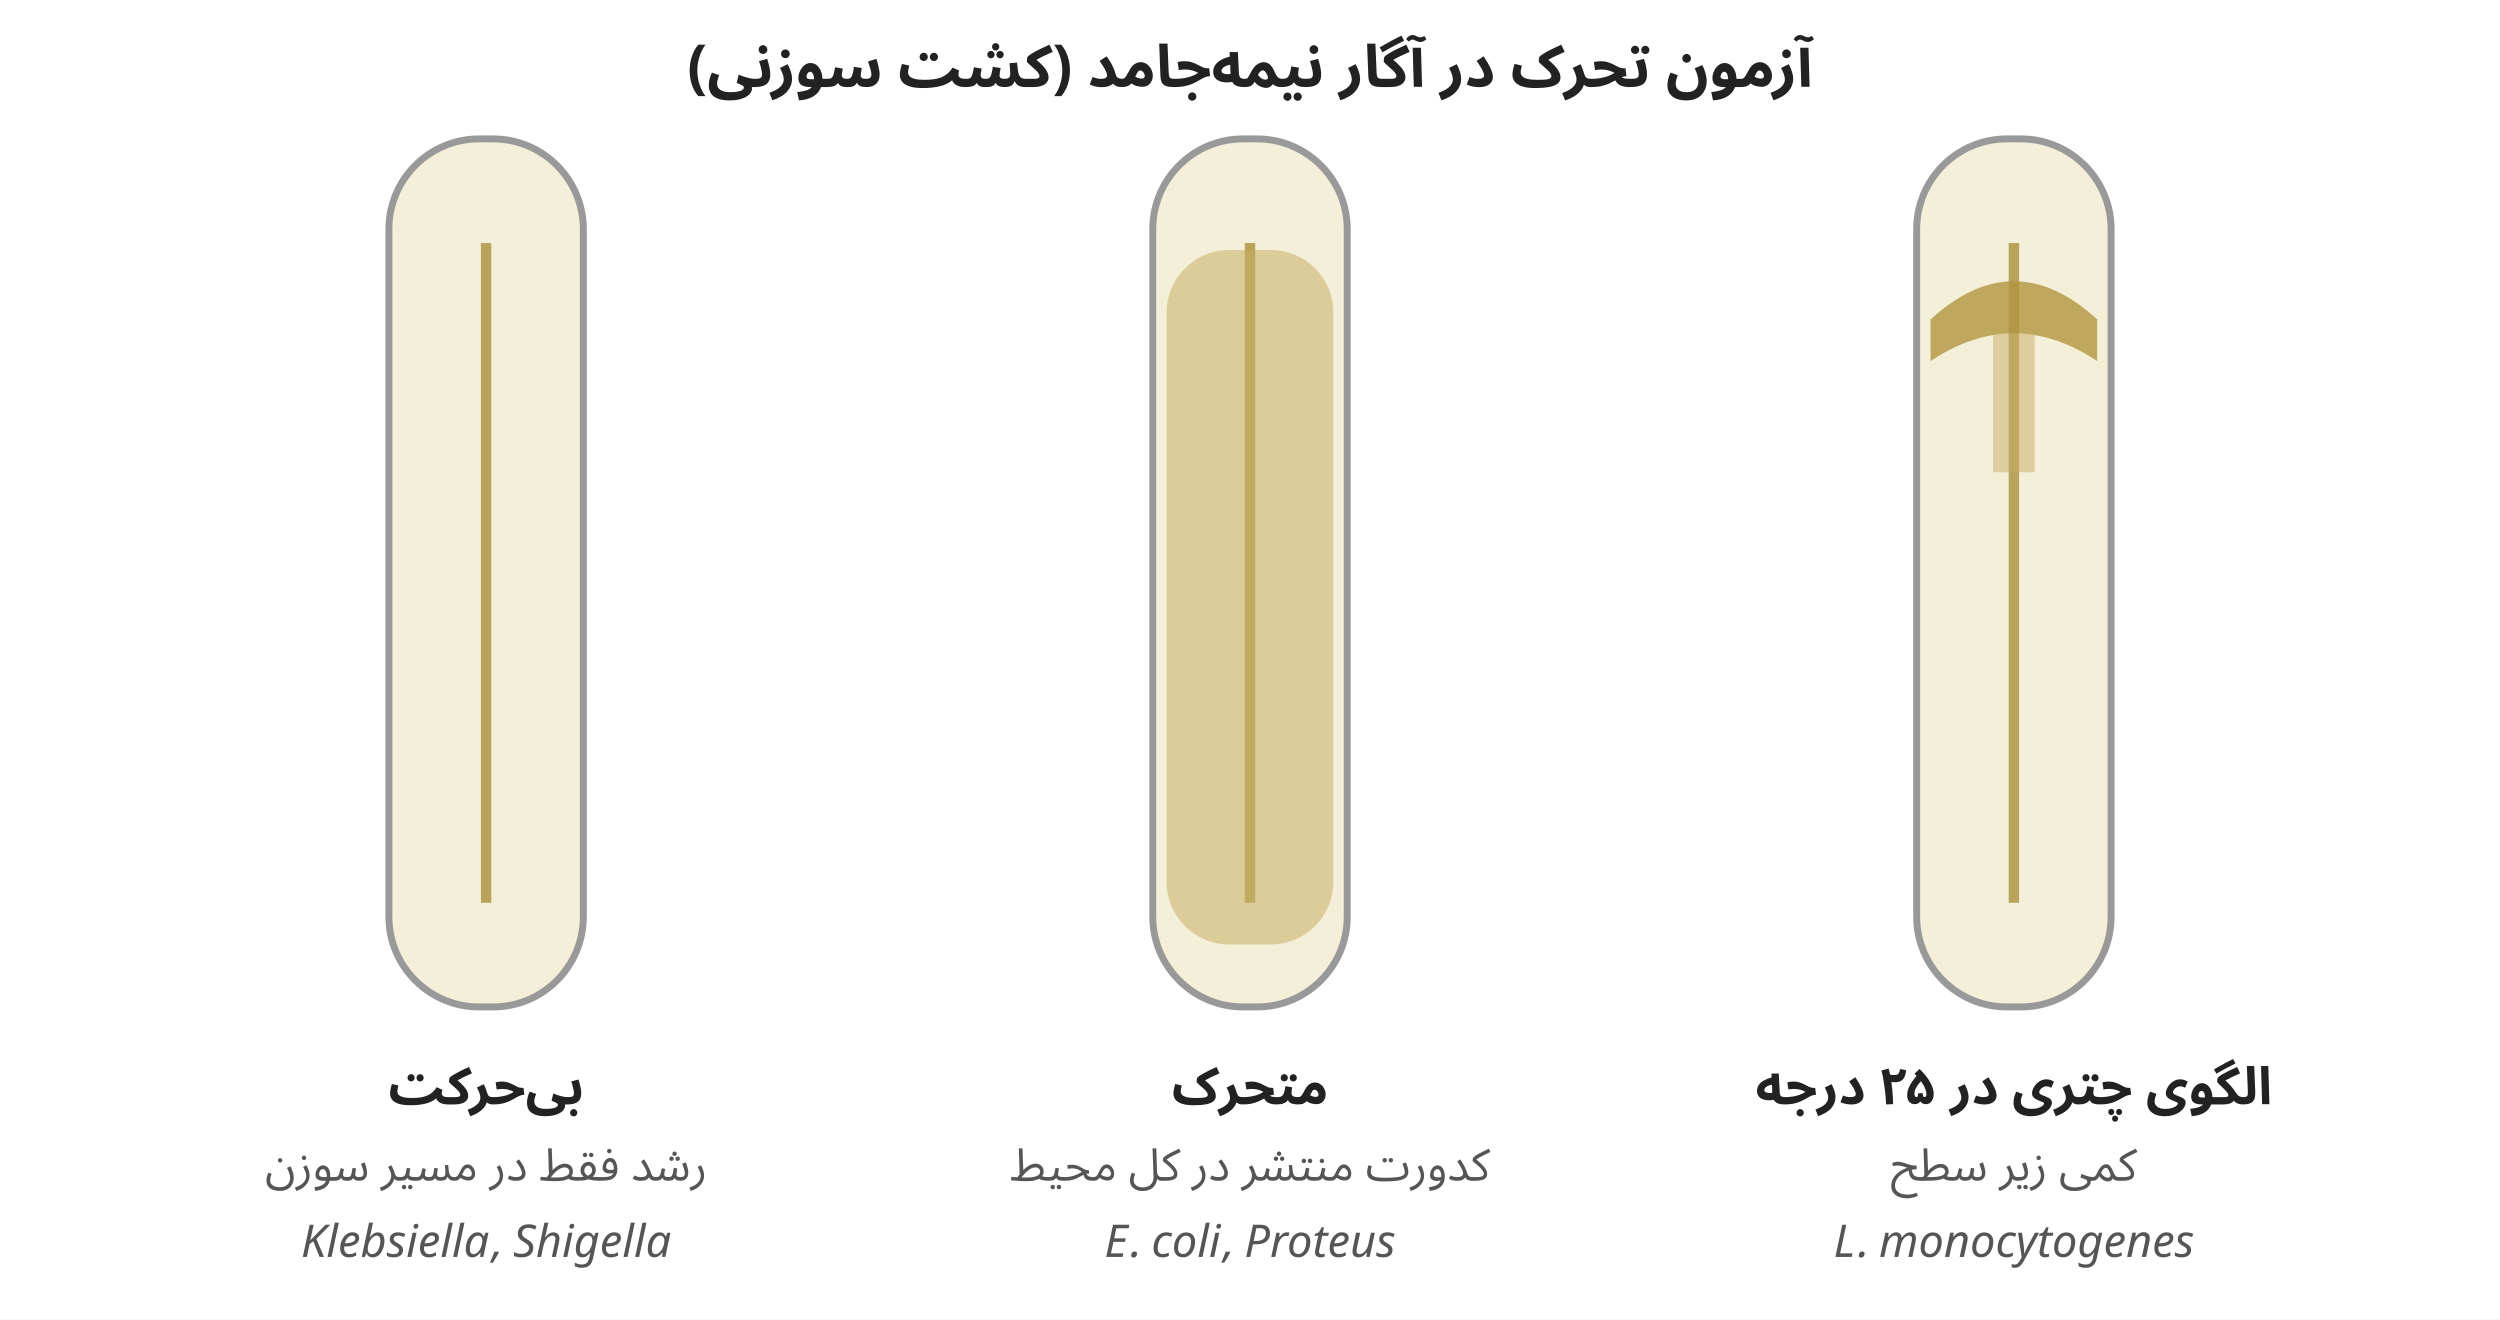
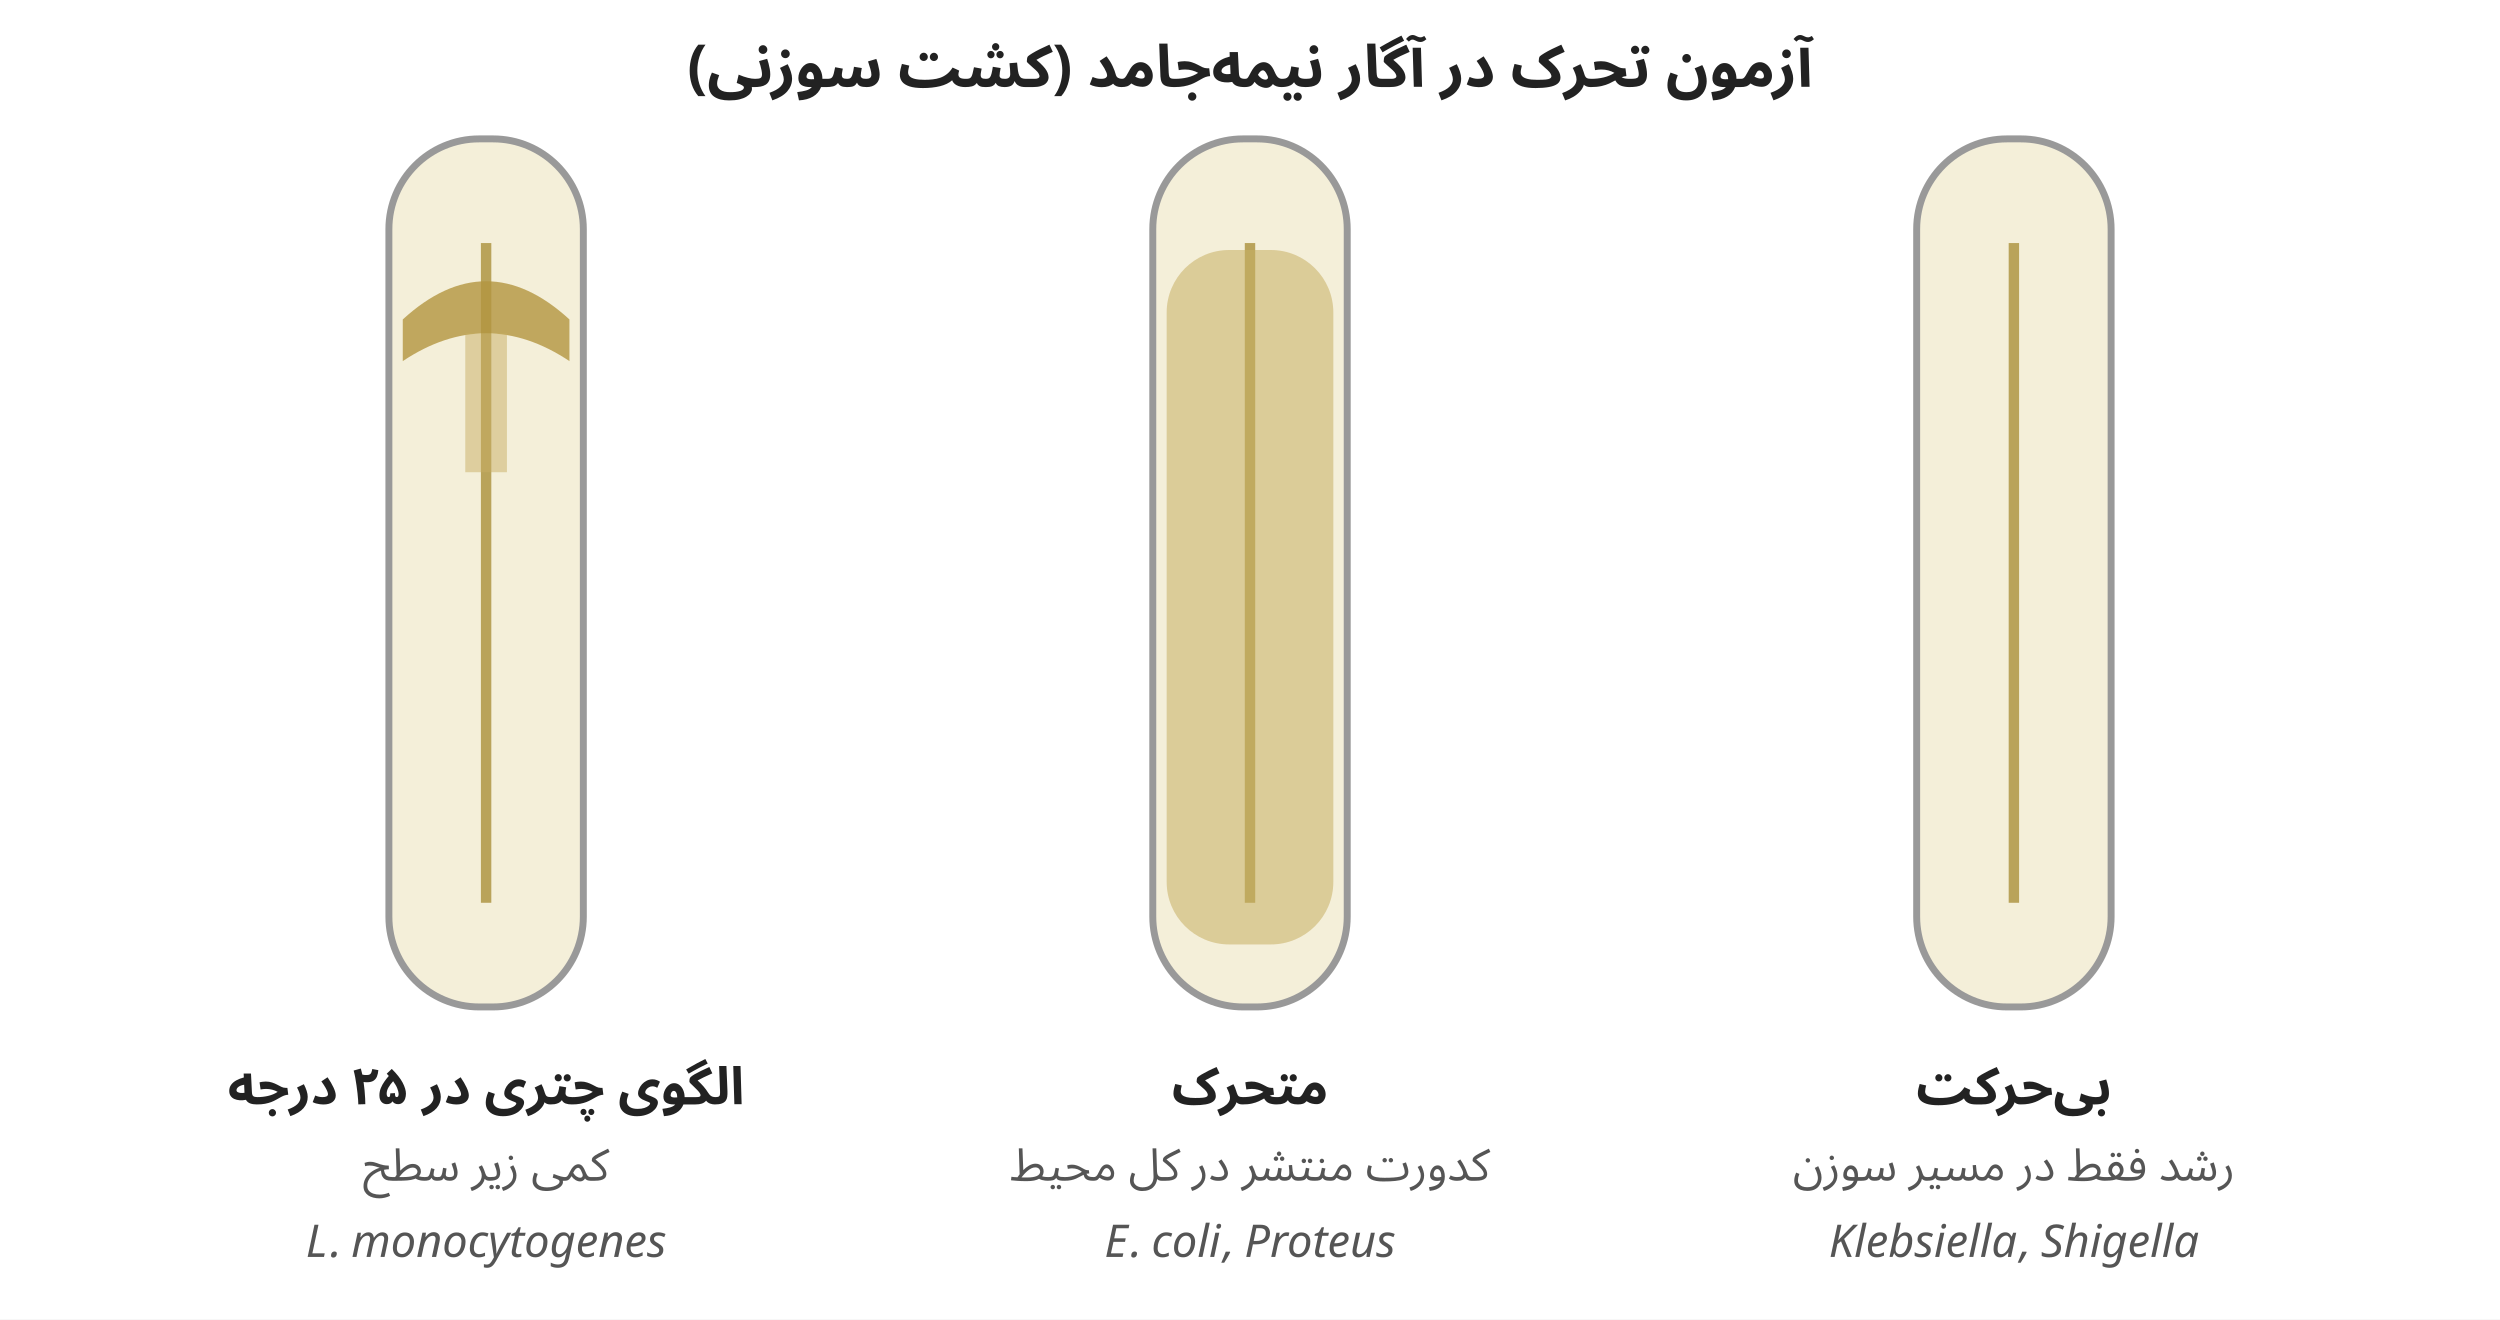
<svg xmlns="http://www.w3.org/2000/svg" viewBox="0 0 720 380" width="720" height="380" font-family="Vazirmatn, Tahoma, 'Noto Sans Arabic', 'Segoe UI', sans-serif" role="img">
  <rect width="720" height="380" fill="#ffffff" />
-   <rect x="112" y="40" width="56" height="250" rx="26" fill="#f4efd9" stroke="#999" stroke-width="2" />
-   <line x1="140" y1="70" x2="140" y2="260" stroke="#b9a35a" stroke-width="3" />
-   <text x="140" y="318" font-size="15" text-anchor="middle" font-weight="bold" fill="#222" direction="rtl" unicode-bidi="embed">بی‌حرکت</text>
-   <text x="140" y="340" font-size="13" text-anchor="middle" font-weight="normal" fill="#555" direction="rtl" unicode-bidi="embed">رشد فقط در مسیر سوزن</text>
-   <text x="140" y="362" font-size="13" text-anchor="middle" font-weight="normal" fill="#555" font-style="italic" direction="ltr">Klebsiella, Shigella</text>
+   <rect x="552" y="40" width="56" height="250" rx="26" fill="#f4efd9" stroke="#999" stroke-width="2" />
+   <line x1="580" y1="70" x2="580" y2="260" stroke="#b9a35a" stroke-width="3" />
+   <text x="580" y="318" font-size="15" text-anchor="middle" font-weight="bold" fill="#222" direction="rtl" unicode-bidi="embed">بی‌حرکت</text>
+   <text x="580" y="340" font-size="13" text-anchor="middle" font-weight="normal" fill="#555" direction="rtl" unicode-bidi="embed">رشد فقط در مسیر سوزن</text>
+   <text x="580" y="362" font-size="13" text-anchor="middle" font-weight="normal" fill="#555" font-style="italic" direction="ltr">Klebsiella, Shigella</text>
  <rect x="332" y="40" width="56" height="250" rx="26" fill="#f4efd9" stroke="#999" stroke-width="2" />
  <line x1="360" y1="70" x2="360" y2="260" stroke="#b9a35a" stroke-width="3" />
  <rect x="336" y="72" width="48" height="200" rx="18" fill="#c7ae63" opacity="0.55" />
  <text x="360" y="318" font-size="15" text-anchor="middle" font-weight="bold" fill="#222" direction="rtl" unicode-bidi="embed">متحرک</text>
  <text x="360" y="340" font-size="13" text-anchor="middle" font-weight="normal" fill="#555" direction="rtl" unicode-bidi="embed">کدورت منتشر در کل محیط</text>
  <text x="360" y="362" font-size="13" text-anchor="middle" font-weight="normal" fill="#555" font-style="italic" direction="ltr">E. coli, Proteus</text>
-   <rect x="552" y="40" width="56" height="250" rx="26" fill="#f4efd9" stroke="#999" stroke-width="2" />
-   <line x1="580" y1="70" x2="580" y2="260" stroke="#b9a35a" stroke-width="3" />
-   <path d="M556,92 Q580,70 604,92 L604,104 Q580,88 556,104 z" fill="#b39540" opacity="0.8" />
-   <rect x="574" y="96" width="12" height="40" fill="#c7ae63" opacity="0.5" />
-   <text x="580" y="318" font-size="15" text-anchor="middle" font-weight="bold" fill="#222" direction="rtl" unicode-bidi="embed">الگوی چتری در ۲۵ درجه</text>
-   <text x="580" y="340" font-size="13" text-anchor="middle" font-weight="normal" fill="#555" direction="rtl" unicode-bidi="embed">کمی زیر سطح</text>
-   <text x="580" y="362" font-size="13" text-anchor="middle" font-weight="normal" fill="#555" font-style="italic" direction="ltr">L. monocytogenes</text>
+   <rect x="112" y="40" width="56" height="250" rx="26" fill="#f4efd9" stroke="#999" stroke-width="2" />
+   <line x1="140" y1="70" x2="140" y2="260" stroke="#b9a35a" stroke-width="3" />
+   <path d="M116,92 Q140,70 164,92 L164,104 Q140,88 116,104 z" fill="#b39540" opacity="0.8" />
+   <rect x="134" y="96" width="12" height="40" fill="#c7ae63" opacity="0.5" />
+   <text x="140" y="318" font-size="15" text-anchor="middle" font-weight="bold" fill="#222" direction="rtl" unicode-bidi="embed">الگوی چتری در ۲۵ درجه</text>
+   <text x="140" y="340" font-size="13" text-anchor="middle" font-weight="normal" fill="#555" direction="rtl" unicode-bidi="embed">کمی زیر سطح</text>
+   <text x="140" y="362" font-size="13" text-anchor="middle" font-weight="normal" fill="#555" font-style="italic" direction="ltr">L. monocytogenes</text>
  <text x="360" y="25" font-size="17" text-anchor="middle" font-weight="bold" fill="#222" direction="rtl" unicode-bidi="embed">آزمون تحرک در آگار نیمه‌جامد (کشت سوزنی)</text>
</svg>
